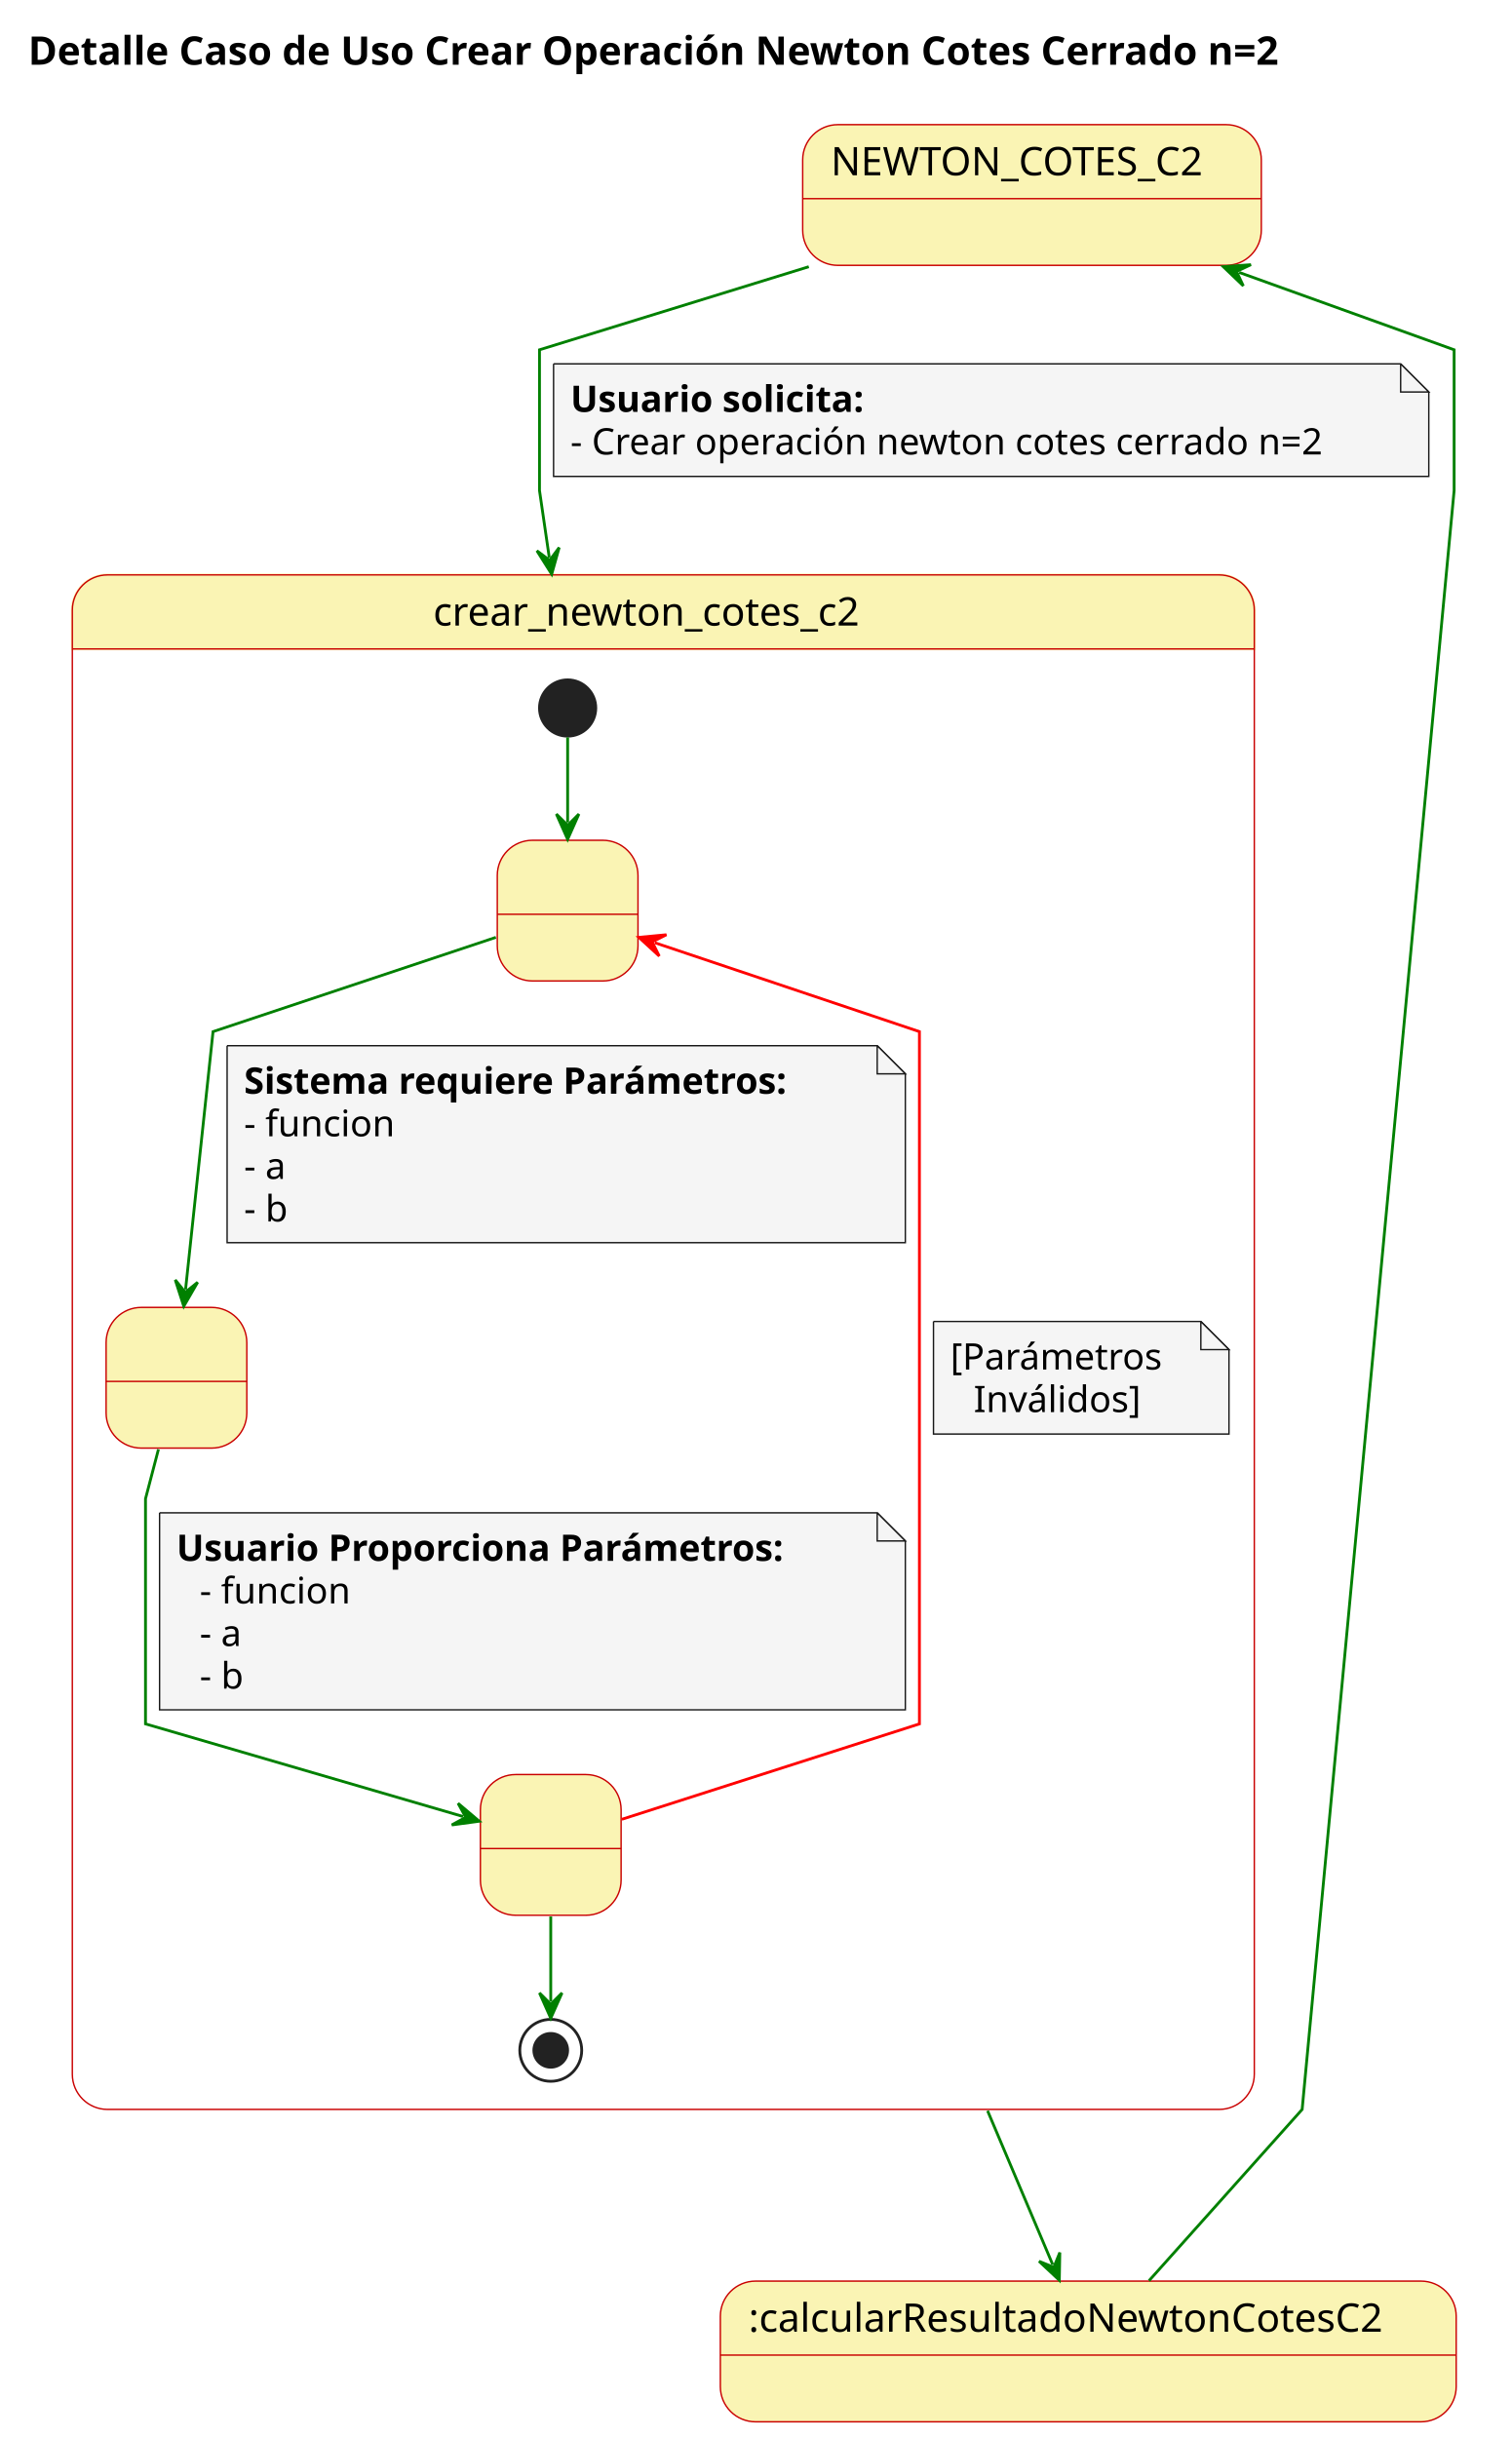
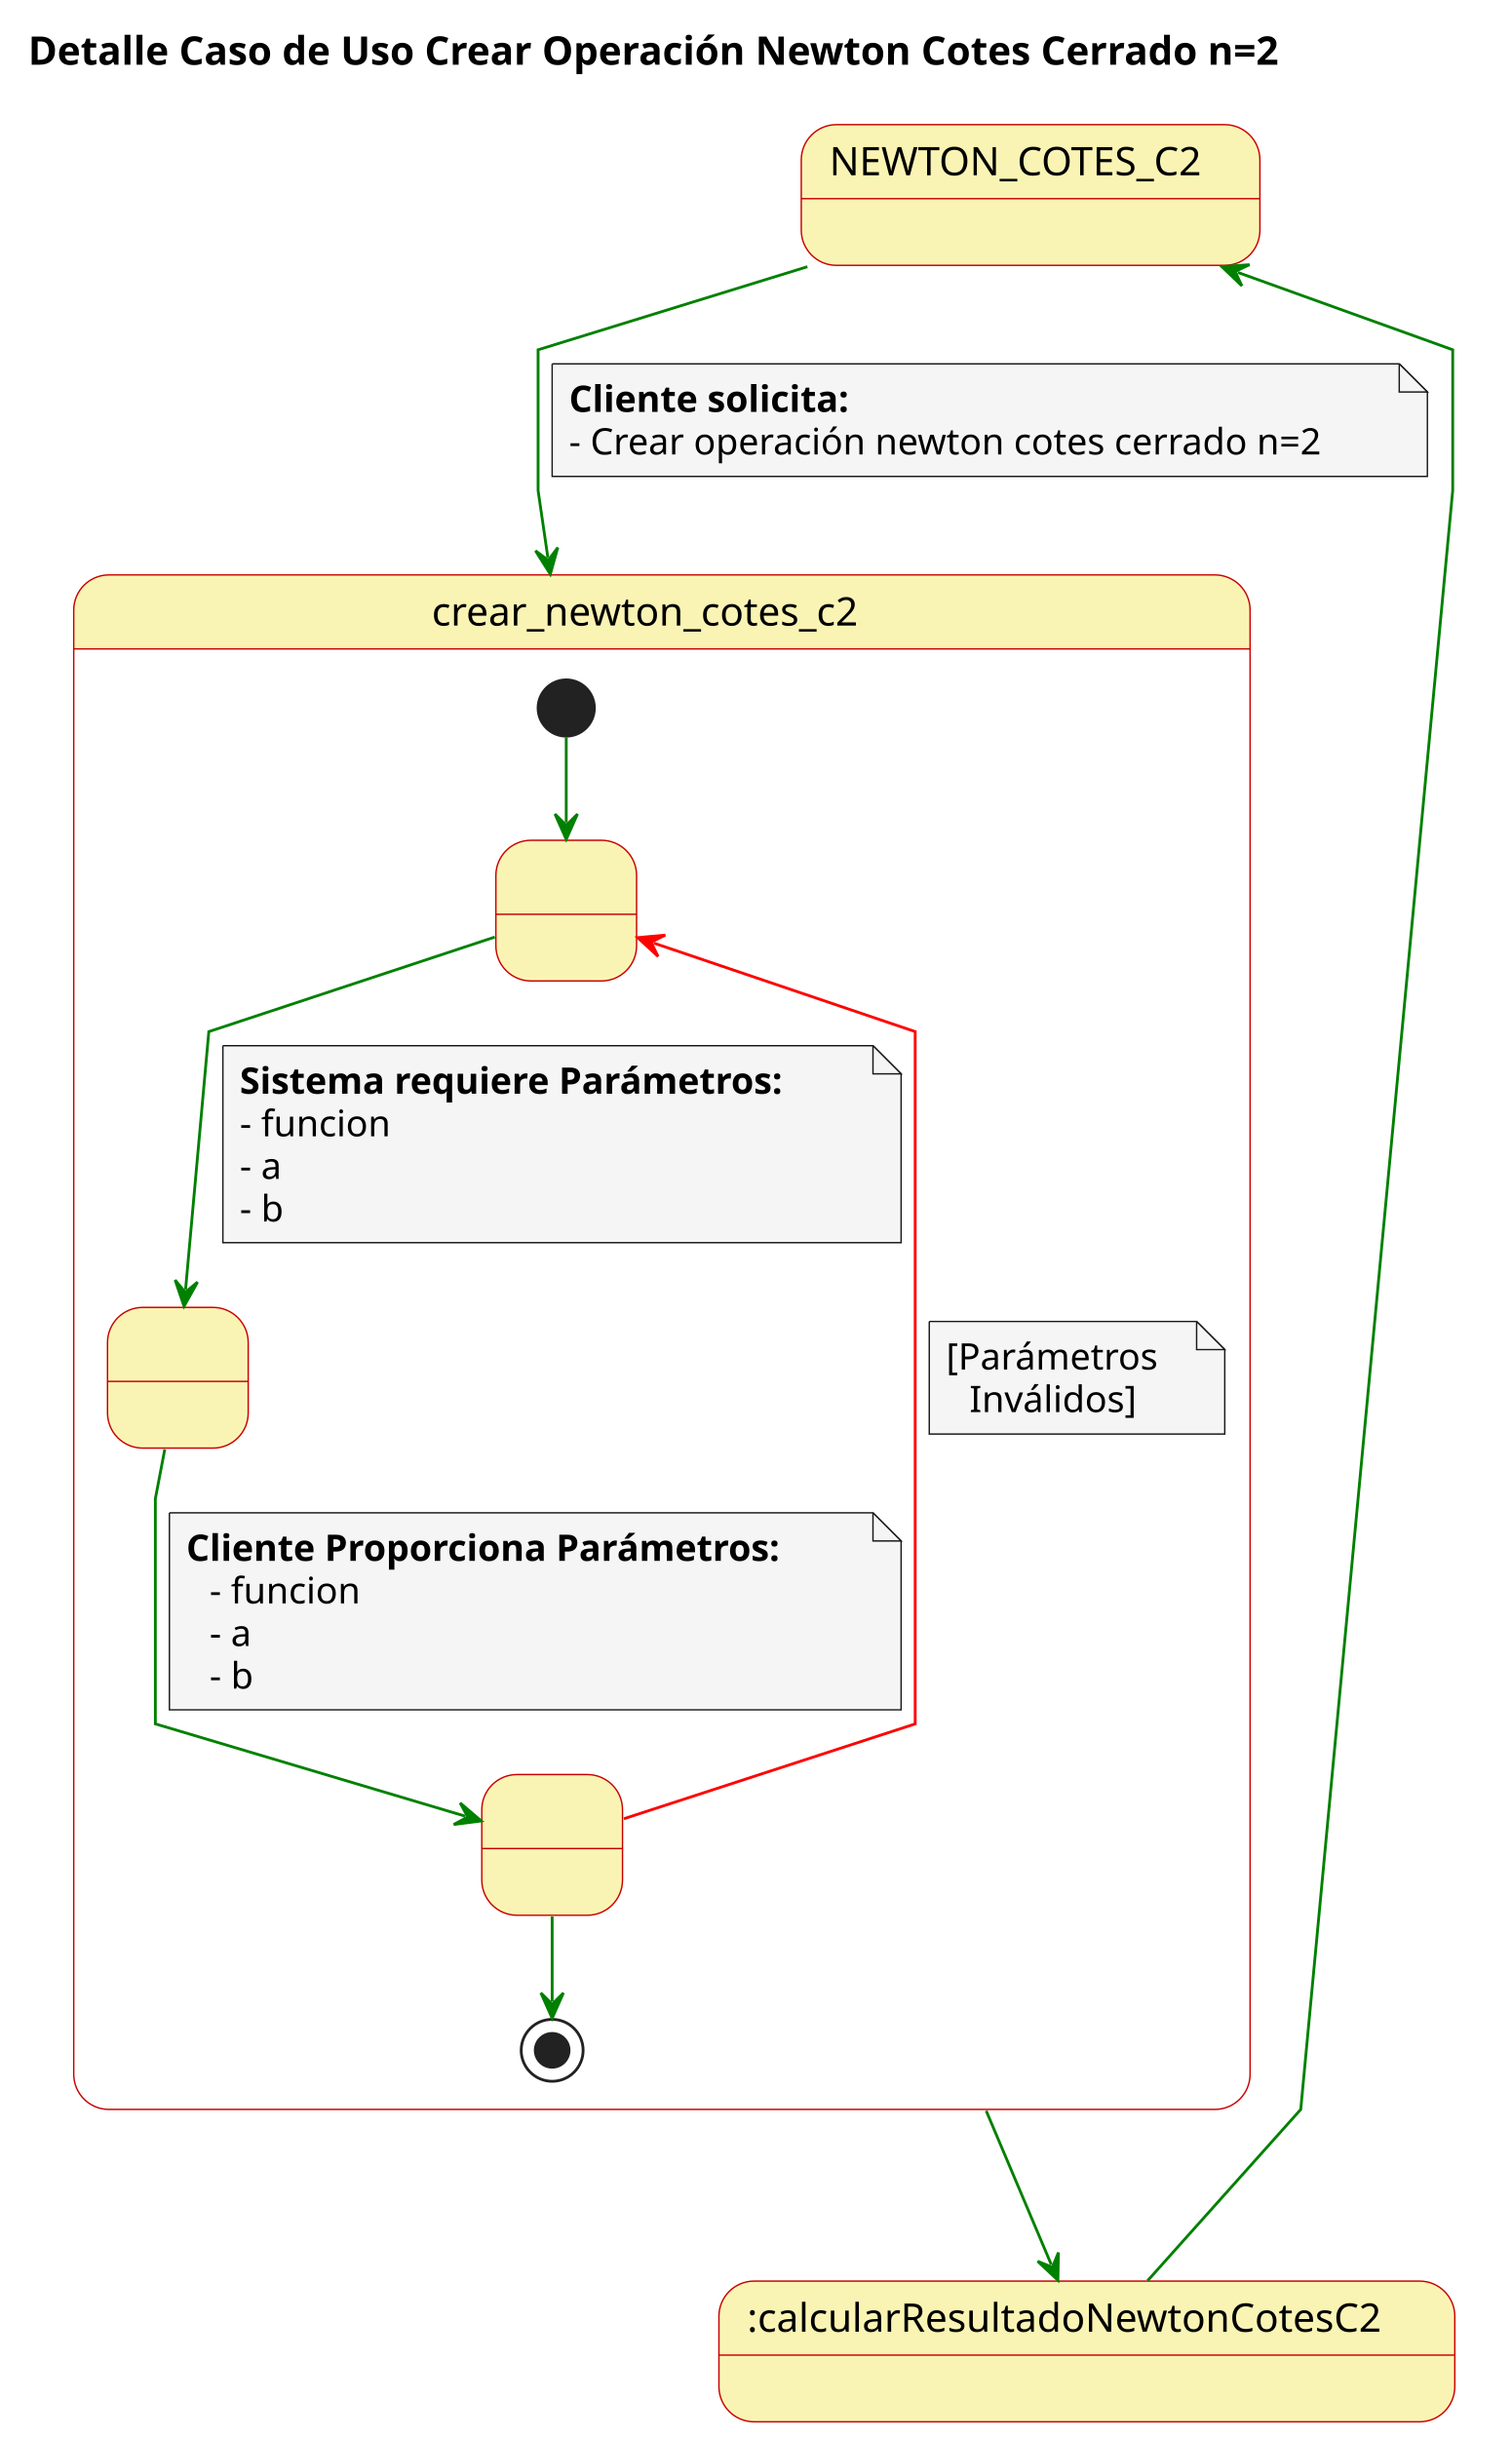
<svg xmlns="http://www.w3.org/2000/svg" contentStyleType="text/css" data-diagram-type="STATE" height="866px" preserveAspectRatio="none" style="width:537px;height:866px;background:#FFFFFF;" version="1.1" viewBox="0 0 537 866" width="537px" zoomAndPan="magnify">
  <defs />
  <g>
    <g class="title" data-source-line="14">
      <text fill="#000000" font-family="sans-serif" font-size="14" font-weight="bold" lengthAdjust="spacing" textLength="509.141" x="10" y="22.995">Detalle Caso de Uso Crear Operación Newton Cotes Cerrado n=2</text>
    </g>
    <g id="NEWTON_COTES_C2">
-       <rect fill="#FAF4B4" height="50" rx="12.5" ry="12.5" style="stroke:#C90000;stroke-width:0.5;" width="162.967" x="285.221" y="44.297" />
-       <line style="stroke:#C90000;stroke-width:0.5;" x1="285.221" x2="448.187" y1="70.594" y2="70.594" />
-       <text fill="#000000" font-family="sans-serif" font-size="14" lengthAdjust="spacing" textLength="142.967" x="295.221" y="62.292">NEWTON_COTES_C2</text>
+       <rect fill="#FAF4B4" height="50" rx="12.5" ry="12.5" style="stroke:#C90000;stroke-width:0.5;" width="162.967" x="284.721" y="44.297" />
+       <line style="stroke:#C90000;stroke-width:0.5;" x1="284.721" x2="447.687" y1="70.594" y2="70.594" />
+       <text fill="#000000" font-family="sans-serif" font-size="14" lengthAdjust="spacing" textLength="142.967" x="294.721" y="62.292">NEWTON_COTES_C2</text>
    </g>
-     <path d="M38.201,204.297 L433.201,204.297 A12.5,12.5 0 0 1 445.701,216.797 L445.701,230.594 L25.701,230.594 L25.701,216.797 A12.5,12.5 0 0 1 38.201,204.297" fill="#FAF4B4" style="stroke:#FAF4B4;stroke-width:1;" />
-     <rect fill="none" height="545.297" rx="12.5" ry="12.5" style="stroke:#C90000;stroke-width:0.5;" width="420" x="25.701" y="204.297" />
-     <line style="stroke:#C90000;stroke-width:0.5;" x1="25.701" x2="445.701" y1="230.594" y2="230.594" />
-     <text fill="#000000" font-family="sans-serif" font-size="14" lengthAdjust="spacing" textLength="163.529" x="153.936" y="222.292">crear_newton_cotes_c2</text>
+     <path d="M38.701,204.297 L431.701,204.297 A12.5,12.5 0 0 1 444.201,216.797 L444.201,230.594 L26.201,230.594 L26.201,216.797 A12.5,12.5 0 0 1 38.701,204.297" fill="#FAF4B4" />
+     <rect fill="none" height="545.297" rx="12.5" ry="12.5" style="stroke:#C90000;stroke-width:0.5;" width="418" x="26.201" y="204.297" />
+     <line style="stroke:#C90000;stroke-width:0.5;" x1="26.201" x2="444.201" y1="230.594" y2="230.594" />
+     <text fill="#000000" font-family="sans-serif" font-size="14" lengthAdjust="spacing" textLength="163.529" x="153.436" y="222.292">crear_newton_cotes_c2</text>
    <g id="crear_newton_cotes_c2.1">
-       <rect fill="#FAF4B4" height="50" rx="12.5" ry="12.5" style="stroke:#C90000;stroke-width:0.5;" width="50" x="176.701" y="298.594" />
-       <line style="stroke:#C90000;stroke-width:0.5;" x1="176.701" x2="226.701" y1="324.891" y2="324.891" />
-       <text fill="#000000" font-family="sans-serif" font-size="14" lengthAdjust="spacing" textLength="4.45" x="199.476" y="316.589"> </text>
+       <rect fill="#FAF4B4" height="50" rx="12.5" ry="12.5" style="stroke:#C90000;stroke-width:0.5;" width="50" x="176.201" y="298.594" />
+       <line style="stroke:#C90000;stroke-width:0.5;" x1="176.201" x2="226.201" y1="324.891" y2="324.891" />
+       <text fill="#000000" font-family="sans-serif" font-size="14" lengthAdjust="spacing" textLength="4.45" x="198.976" y="316.589"> </text>
    </g>
    <g id="crear_newton_cotes_c2.2">
-       <rect fill="#FAF4B4" height="50" rx="12.5" ry="12.5" style="stroke:#C90000;stroke-width:0.5;" width="50" x="37.701" y="464.594" />
-       <line style="stroke:#C90000;stroke-width:0.5;" x1="37.701" x2="87.701" y1="490.891" y2="490.891" />
-       <text fill="#000000" font-family="sans-serif" font-size="14" lengthAdjust="spacing" textLength="4.45" x="60.475" y="482.589"> </text>
+       <rect fill="#FAF4B4" height="50" rx="12.5" ry="12.5" style="stroke:#C90000;stroke-width:0.5;" width="50" x="38.201" y="464.594" />
+       <line style="stroke:#C90000;stroke-width:0.5;" x1="38.201" x2="88.201" y1="490.891" y2="490.891" />
+       <text fill="#000000" font-family="sans-serif" font-size="14" lengthAdjust="spacing" textLength="4.45" x="60.975" y="482.589"> </text>
    </g>
    <g id="crear_newton_cotes_c2.3">
-       <rect fill="#FAF4B4" height="50" rx="12.5" ry="12.5" style="stroke:#C90000;stroke-width:0.5;" width="50" x="170.701" y="630.594" />
-       <line style="stroke:#C90000;stroke-width:0.5;" x1="170.701" x2="220.701" y1="656.891" y2="656.891" />
-       <text fill="#000000" font-family="sans-serif" font-size="14" lengthAdjust="spacing" textLength="4.45" x="193.476" y="648.589"> </text>
+       <rect fill="#FAF4B4" height="50" rx="12.5" ry="12.5" style="stroke:#C90000;stroke-width:0.5;" width="50" x="171.201" y="630.594" />
+       <line style="stroke:#C90000;stroke-width:0.5;" x1="171.201" x2="221.201" y1="656.891" y2="656.891" />
+       <text fill="#000000" font-family="sans-serif" font-size="14" lengthAdjust="spacing" textLength="4.45" x="193.976" y="648.589"> </text>
    </g>
-     <ellipse cx="201.701" cy="251.594" fill="#222222" rx="10" ry="10" style="stroke:#222222;stroke-width:1;" />
-     <ellipse cx="195.701" cy="728.594" fill="none" rx="11" ry="11" style="stroke:#222222;stroke-width:1;" />
-     <ellipse cx="195.701" cy="728.594" fill="#222222" rx="6" ry="6" style="stroke:#222222;stroke-width:1;" />
-     <g class="link" data-entity-1="*start*crear_newton_cotes_c2" data-entity-2="1" data-source-line="29" data-uid="lnk4" id="link_*start*crear_newton_cotes_c2_1">
-       <path d="M201.701,262.034 C201.701,271.294 201.701,279.784 201.701,292.274" fill="none" id="*start*crear_newton_cotes_c2-to-1" style="stroke:#008000;stroke-width:1;" />
-       <polygon fill="#008000" points="201.701,298.274,205.701,289.274,201.701,293.274,197.701,289.274,201.701,298.274" style="stroke:#008000;stroke-width:1;" />
+     <ellipse cx="201.201" cy="251.594" fill="#222222" rx="10" ry="10" style="stroke:#222222;stroke-width:1;" />
+     <ellipse cx="196.201" cy="728.594" fill="none" rx="11" ry="11" style="stroke:#222222;stroke-width:1;" />
+     <ellipse cx="196.201" cy="728.594" fill="#222222" rx="6" ry="6" style="stroke:#222222;stroke-width:1;" />
+     <g class="link" data-entity-1=".start.crear_newton_cotes_c2" data-entity-2="1" data-source-line="29" data-uid="lnk4" id="link_.start.crear_newton_cotes_c2_1">
+       <path d="M201.201,262.034 C201.201,271.294 201.201,279.784 201.201,292.274" fill="none" id="*start*crear_newton_cotes_c2-to-1" style="stroke:#008000;stroke-width:1;" />
+       <polygon fill="#008000" points="201.201,298.274,205.201,289.274,201.201,293.274,197.201,289.274,201.201,298.274" style="stroke:#008000;stroke-width:1;" />
    </g>
    <g class="link" data-entity-1="1" data-entity-2="2" data-source-line="30" data-uid="lnk5" id="link_1_2">
-       <path d="M176.201,333.094 C139.381,345.364 75.701,366.594 75.701,366.594 C75.701,366.594 69.726,422.627 65.936,458.228" fill="none" id="1-to-2" style="stroke:#008000;stroke-width:1;" />
-       <polygon fill="#008000" points="65.301,464.194,70.231,455.668,65.83,459.222,62.276,454.821,65.301,464.194" style="stroke:#008000;stroke-width:1;" />
-       <path d="M80.701,371.594 L80.701,441.594 L321.701,441.594 L321.701,381.594 L311.701,371.594 L80.701,371.594" fill="#F5F5F5" style="stroke:#181818;stroke-width:0.5;" />
-       <path d="M311.701,371.594 L311.701,381.594 L321.701,381.594 L311.701,371.594" fill="#F5F5F5" style="stroke:#181818;stroke-width:0.5;" />
-       <text fill="#000000" font-family="sans-serif" font-size="13" font-weight="bold" lengthAdjust="spacing" textLength="220.587" x="86.701" y="388.661">Sistema requiere Parámetros:</text>
-       <text fill="#000000" font-family="sans-serif" font-size="13" lengthAdjust="spacing" textLength="56.831" x="86.701" y="403.793">- funcion</text>
-       <text fill="#000000" font-family="sans-serif" font-size="13" lengthAdjust="spacing" textLength="16.79" x="86.701" y="418.926">- a</text>
-       <text fill="#000000" font-family="sans-serif" font-size="13" lengthAdjust="spacing" textLength="17.075" x="86.701" y="434.059">- b</text>
+       <path d="M175.801,332.994 C138.741,345.254 74.201,366.594 74.201,366.594 C74.201,366.594 69.149,422.618 65.939,458.218" fill="none" id="1-to-2" style="stroke:#008000;stroke-width:1;" />
+       <polygon fill="#008000" points="65.401,464.194,70.193,455.589,65.85,459.214,62.225,454.871,65.401,464.194" style="stroke:#008000;stroke-width:1;" />
+       <path d="M79.201,371.594 L79.201,441.594 L320.201,441.594 L320.201,381.594 L310.201,371.594 L79.201,371.594" fill="#F5F5F5" style="stroke:#181818;stroke-width:0.5;" />
+       <path d="M310.201,371.594 L310.201,381.594 L320.201,381.594 L310.201,371.594" fill="#F5F5F5" style="stroke:#181818;stroke-width:0.5;" />
+       <text fill="#000000" font-family="sans-serif" font-size="13" font-weight="bold" lengthAdjust="spacing" textLength="220.587" x="85.201" y="388.661">Sistema requiere Parámetros:</text>
+       <text fill="#000000" font-family="sans-serif" font-size="13" lengthAdjust="spacing" textLength="56.831" x="85.201" y="403.793">- funcion</text>
+       <text fill="#000000" font-family="sans-serif" font-size="13" lengthAdjust="spacing" textLength="16.79" x="85.201" y="418.926">- a</text>
+       <text fill="#000000" font-family="sans-serif" font-size="13" lengthAdjust="spacing" textLength="17.075" x="85.201" y="434.059">- b</text>
    </g>
    <g class="link" data-entity-1="2" data-entity-2="3" data-source-line="37" data-uid="lnk6" id="link_2_3">
-       <path d="M56.301,515.024 C53.881,524.264 51.701,532.594 51.701,532.594 C51.701,532.594 51.701,612.594 51.701,612.594 C51.701,612.594 123.191,633.443 164.531,645.503" fill="none" id="2-to-3" style="stroke:#008000;stroke-width:1;" />
-       <polygon fill="#008000" points="170.291,647.184,162.771,640.823,165.491,645.784,160.53,648.503,170.291,647.184" style="stroke:#008000;stroke-width:1;" />
-       <path d="M56.701,537.594 L56.701,607.594 L321.701,607.594 L321.701,547.594 L311.701,537.594 L56.701,537.594" fill="#F5F5F5" style="stroke:#181818;stroke-width:0.5;" />
-       <path d="M311.701,537.594 L311.701,547.594 L321.701,547.594 L311.701,537.594" fill="#F5F5F5" style="stroke:#181818;stroke-width:0.5;" />
-       <text fill="#000000" font-family="sans-serif" font-size="13" font-weight="bold" lengthAdjust="spacing" textLength="244.15" x="62.701" y="554.661">Usuario Proporciona Parámetros:</text>
-       <text fill="#000000" font-family="sans-serif" font-size="13" lengthAdjust="spacing" textLength="56.831" x="70.965" y="569.793">- funcion</text>
-       <text fill="#000000" font-family="sans-serif" font-size="13" lengthAdjust="spacing" textLength="16.79" x="70.965" y="584.926">- a</text>
-       <text fill="#000000" font-family="sans-serif" font-size="13" lengthAdjust="spacing" textLength="17.075" x="70.965" y="600.059">- b</text>
+       <path d="M58.551,515.024 C56.791,524.264 55.201,532.594 55.201,532.594 C55.201,532.594 55.201,612.594 55.201,612.594 C55.201,612.594 124.69,633.291 165.24,645.371" fill="none" id="2-to-3" style="stroke:#008000;stroke-width:1;" />
+       <polygon fill="#008000" points="170.991,647.084,163.507,640.681,166.199,645.656,161.223,648.348,170.991,647.084" style="stroke:#008000;stroke-width:1;" />
+       <path d="M60.201,537.594 L60.201,607.594 L320.201,607.594 L320.201,547.594 L310.201,537.594 L60.201,537.594" fill="#F5F5F5" style="stroke:#181818;stroke-width:0.5;" />
+       <path d="M310.201,537.594 L310.201,547.594 L320.201,547.594 L310.201,537.594" fill="#F5F5F5" style="stroke:#181818;stroke-width:0.5;" />
+       <text fill="#000000" font-family="sans-serif" font-size="13" font-weight="bold" lengthAdjust="spacing" textLength="239.586" x="66.201" y="554.661">Cliente Proporciona Parámetros:</text>
+       <text fill="#000000" font-family="sans-serif" font-size="13" lengthAdjust="spacing" textLength="56.831" x="74.465" y="569.793">- funcion</text>
+       <text fill="#000000" font-family="sans-serif" font-size="13" lengthAdjust="spacing" textLength="16.79" x="74.465" y="584.926">- a</text>
+       <text fill="#000000" font-family="sans-serif" font-size="13" lengthAdjust="spacing" textLength="17.075" x="74.465" y="600.059">- b</text>
    </g>
    <g class="link" data-entity-1="3" data-entity-2="1" data-source-line="44" data-uid="lnk7" id="link_3_1">
-       <path d="M220.961,646.494 C259.031,634.294 326.701,612.594 326.701,612.594 C326.701,612.594 326.701,366.594 326.701,366.594 C326.701,366.594 269.208,347.275 232.688,335.005" fill="none" id="3-to-1" style="stroke:#FF0000;stroke-width:1;" />
-       <polygon fill="#FF0000" points="227.001,333.094,234.258,339.752,231.74,334.686,236.806,332.168,227.001,333.094" style="stroke:#FF0000;stroke-width:1;" />
-       <path d="M331.701,469.594 L331.701,509.594 L436.701,509.594 L436.701,479.594 L426.701,469.594 L331.701,469.594" fill="#F5F5F5" style="stroke:#181818;stroke-width:0.5;" />
-       <path d="M426.701,469.594 L426.701,479.594 L436.701,479.594 L426.701,469.594" fill="#F5F5F5" style="stroke:#181818;stroke-width:0.5;" />
-       <text fill="#000000" font-family="sans-serif" font-size="13" lengthAdjust="spacing" textLength="80.019" x="337.701" y="486.661">[Parámetros</text>
-       <text fill="#000000" font-family="sans-serif" font-size="13" lengthAdjust="spacing" textLength="63.007" x="345.965" y="501.793">Inválidos]</text>
+       <path d="M221.691,646.294 C259.281,634.054 325.201,612.594 325.201,612.594 C325.201,612.594 325.201,366.594 325.201,366.594 C325.201,366.594 268.553,347.409 232.273,335.119" fill="none" id="3-to-1" style="stroke:#FF0000;stroke-width:1;" />
+       <polygon fill="#FF0000" points="226.591,333.194,233.831,339.87,231.326,334.798,236.398,332.293,226.591,333.194" style="stroke:#FF0000;stroke-width:1;" />
+       <path d="M330.201,469.594 L330.201,509.594 L435.201,509.594 L435.201,479.594 L425.201,469.594 L330.201,469.594" fill="#F5F5F5" style="stroke:#181818;stroke-width:0.5;" />
+       <path d="M425.201,469.594 L425.201,479.594 L435.201,479.594 L425.201,469.594" fill="#F5F5F5" style="stroke:#181818;stroke-width:0.5;" />
+       <text fill="#000000" font-family="sans-serif" font-size="13" lengthAdjust="spacing" textLength="80.019" x="336.201" y="486.661">[Parámetros</text>
+       <text fill="#000000" font-family="sans-serif" font-size="13" lengthAdjust="spacing" textLength="63.007" x="344.465" y="501.793">Inválidos]</text>
    </g>
-     <g class="link" data-entity-1="3" data-entity-2="*end*crear_newton_cotes_c2" data-source-line="49" data-uid="lnk9" id="link_3_*end*crear_newton_cotes_c2">
-       <path d="M195.701,681.024 C195.701,693.384 195.701,701.724 195.701,711.194" fill="none" id="3-to-*end*crear_newton_cotes_c2" style="stroke:#008000;stroke-width:1;" />
-       <polygon fill="#008000" points="195.701,717.194,199.701,708.194,195.701,712.194,191.701,708.194,195.701,717.194" style="stroke:#008000;stroke-width:1;" />
+     <g class="link" data-entity-1="3" data-entity-2=".end.crear_newton_cotes_c2" data-source-line="49" data-uid="lnk9" id="link_3_.end.crear_newton_cotes_c2">
+       <path d="M196.201,681.024 C196.201,693.384 196.201,701.724 196.201,711.194" fill="none" id="3-to-*end*crear_newton_cotes_c2" style="stroke:#008000;stroke-width:1;" />
+       <polygon fill="#008000" points="196.201,717.194,200.201,708.194,196.201,712.194,192.201,708.194,196.201,717.194" style="stroke:#008000;stroke-width:1;" />
    </g>
-     <g id=":calcularResultadoNewtonCotesC2">
-       <rect fill="#FAF4B4" height="50" rx="12.5" ry="12.5" style="stroke:#C90000;stroke-width:0.5;" width="261.479" x="255.961" y="810.597" />
-       <line style="stroke:#C90000;stroke-width:0.5;" x1="255.961" x2="517.44" y1="836.894" y2="836.894" />
-       <text fill="#000000" font-family="sans-serif" font-size="14" lengthAdjust="spacing" textLength="241.48" x="265.961" y="828.592">:calcularResultadoNewtonCotesC2</text>
+     <g id=".calcularResultadoNewtonCotesC2">
+       <rect fill="#FAF4B4" height="50" rx="12.5" ry="12.5" style="stroke:#C90000;stroke-width:0.5;" width="261.479" x="255.461" y="810.597" />
+       <line style="stroke:#C90000;stroke-width:0.5;" x1="255.461" x2="516.94" y1="836.894" y2="836.894" />
+       <text fill="#000000" font-family="sans-serif" font-size="14" lengthAdjust="spacing" textLength="241.48" x="265.461" y="828.592">:calcularResultadoNewtonCotesC2</text>
    </g>
    <g class="link" data-entity-1="NEWTON_COTES_C2" data-entity-2="crear_newton_cotes_c2" data-source-line="18" data-uid="lnk2" id="link_NEWTON_COTES_C2_crear_newton_cotes_c2">
-       <path d="M287.391,94.777 C241.091,109.057 191.701,124.297 191.701,124.297 C191.701,124.297 191.701,174.297 191.701,174.297 C191.701,174.297 192.494,179.76 195.173,198.11" fill="none" id="NEWTON_COTES_C2-to-crear_newton_cotes_c2" style="stroke:#008000;stroke-width:1;" />
-       <polygon fill="#008000" points="196.041,204.047,198.698,194.563,195.318,199.099,190.782,195.719,196.041,204.047" style="stroke:#008000;stroke-width:1;" />
-       <path d="M196.701,129.297 L196.701,169.297 L507.701,169.297 L507.701,139.297 L497.701,129.297 L196.701,129.297" fill="#F5F5F5" style="stroke:#181818;stroke-width:0.5;" />
-       <path d="M497.701,129.297 L497.701,139.297 L507.701,139.297 L497.701,129.297" fill="#F5F5F5" style="stroke:#181818;stroke-width:0.5;" />
-       <text fill="#000000" font-family="sans-serif" font-size="13" font-weight="bold" lengthAdjust="spacing" textLength="118.574" x="202.701" y="146.364">Usuario solicita:</text>
-       <text fill="#000000" font-family="sans-serif" font-size="13" lengthAdjust="spacing" textLength="290.221" x="202.701" y="161.497">- Crear operación newton cotes cerrado n=2</text>
+       <path d="M286.891,94.777 C240.591,109.057 191.201,124.297 191.201,124.297 C191.201,124.297 191.201,174.297 191.201,174.297 C191.201,174.297 191.994,179.76 194.673,198.11" fill="none" id="NEWTON_COTES_C2-to-crear_newton_cotes_c2" style="stroke:#008000;stroke-width:1;" />
+       <polygon fill="#008000" points="195.541,204.047,198.198,194.563,194.818,199.099,190.282,195.719,195.541,204.047" style="stroke:#008000;stroke-width:1;" />
+       <path d="M196.201,129.297 L196.201,169.297 L507.201,169.297 L507.201,139.297 L497.201,129.297 L196.201,129.297" fill="#F5F5F5" style="stroke:#181818;stroke-width:0.5;" />
+       <path d="M497.201,129.297 L497.201,139.297 L507.201,139.297 L497.201,129.297" fill="#F5F5F5" style="stroke:#181818;stroke-width:0.5;" />
+       <text fill="#000000" font-family="sans-serif" font-size="13" font-weight="bold" lengthAdjust="spacing" textLength="114.01" x="202.201" y="146.364">Cliente solicita:</text>
+       <text fill="#000000" font-family="sans-serif" font-size="13" lengthAdjust="spacing" textLength="290.221" x="202.201" y="161.497">- Crear operación newton cotes cerrado n=2</text>
    </g>
-     <g class="link" data-entity-1="crear_newton_cotes_c2" data-entity-2=":calcularResultadoNewtonCotesC2" data-source-line="53" data-uid="lnk11" id="link_crear_newton_cotes_c2_:calcularResultadoNewtonCotesC2">
-       <path d="M350.921,750.077 C361.171,774.297 367.721,789.762 374.072,804.762" fill="none" id="crear_newton_cotes_c2-to-:calcularResultadoNewtonCotesC2" style="stroke:#008000;stroke-width:1;" />
-       <polygon fill="#008000" points="376.411,810.287,376.586,800.44,374.461,805.683,369.219,803.558,376.411,810.287" style="stroke:#008000;stroke-width:1;" />
+     <g class="link" data-entity-1="crear_newton_cotes_c2" data-entity-2=".calcularResultadoNewtonCotesC2" data-source-line="53" data-uid="lnk11" id="link_crear_newton_cotes_c2_.calcularResultadoNewtonCotesC2">
+       <path d="M350.421,750.077 C360.671,774.297 367.221,789.762 373.572,804.762" fill="none" id="crear_newton_cotes_c2-to-:calcularResultadoNewtonCotesC2" style="stroke:#008000;stroke-width:1;" />
+       <polygon fill="#008000" points="375.911,810.287,376.086,800.44,373.961,805.683,368.719,803.558,375.911,810.287" style="stroke:#008000;stroke-width:1;" />
    </g>
-     <g class="link" data-entity-1=":calcularResultadoNewtonCotesC2" data-entity-2="NEWTON_COTES_C2" data-source-line="55" data-uid="lnk12" id="link_:calcularResultadoNewtonCotesC2_NEWTON_COTES_C2">
-       <path d="M408.281,810.467 C430.741,785.337 462.701,749.597 462.701,749.597 C462.701,749.597 516.701,174.297 516.701,174.297 C516.701,174.297 516.701,124.297 516.701,124.297 C516.701,124.297 480.016,111.088 440.326,96.808" fill="none" id=":calcularResultadoNewtonCotesC2-to-NEWTON_COTES_C2" style="stroke:#008000;stroke-width:1;" />
-       <polygon fill="#008000" points="434.681,94.777,441.795,101.588,439.385,96.47,444.503,94.06,434.681,94.777" style="stroke:#008000;stroke-width:1;" />
+     <g class="link" data-entity-1=".calcularResultadoNewtonCotesC2" data-entity-2="NEWTON_COTES_C2" data-source-line="55" data-uid="lnk12" id="link_.calcularResultadoNewtonCotesC2_NEWTON_COTES_C2">
+       <path d="M407.781,810.467 C430.241,785.337 462.201,749.597 462.201,749.597 C462.201,749.597 516.201,174.297 516.201,174.297 C516.201,174.297 516.201,124.297 516.201,124.297 C516.201,124.297 479.516,111.088 439.826,96.808" fill="none" id=":calcularResultadoNewtonCotesC2-to-NEWTON_COTES_C2" style="stroke:#008000;stroke-width:1;" />
+       <polygon fill="#008000" points="434.181,94.777,441.295,101.588,438.885,96.47,444.003,94.06,434.181,94.777" style="stroke:#008000;stroke-width:1;" />
    </g>
  </g>
</svg>
